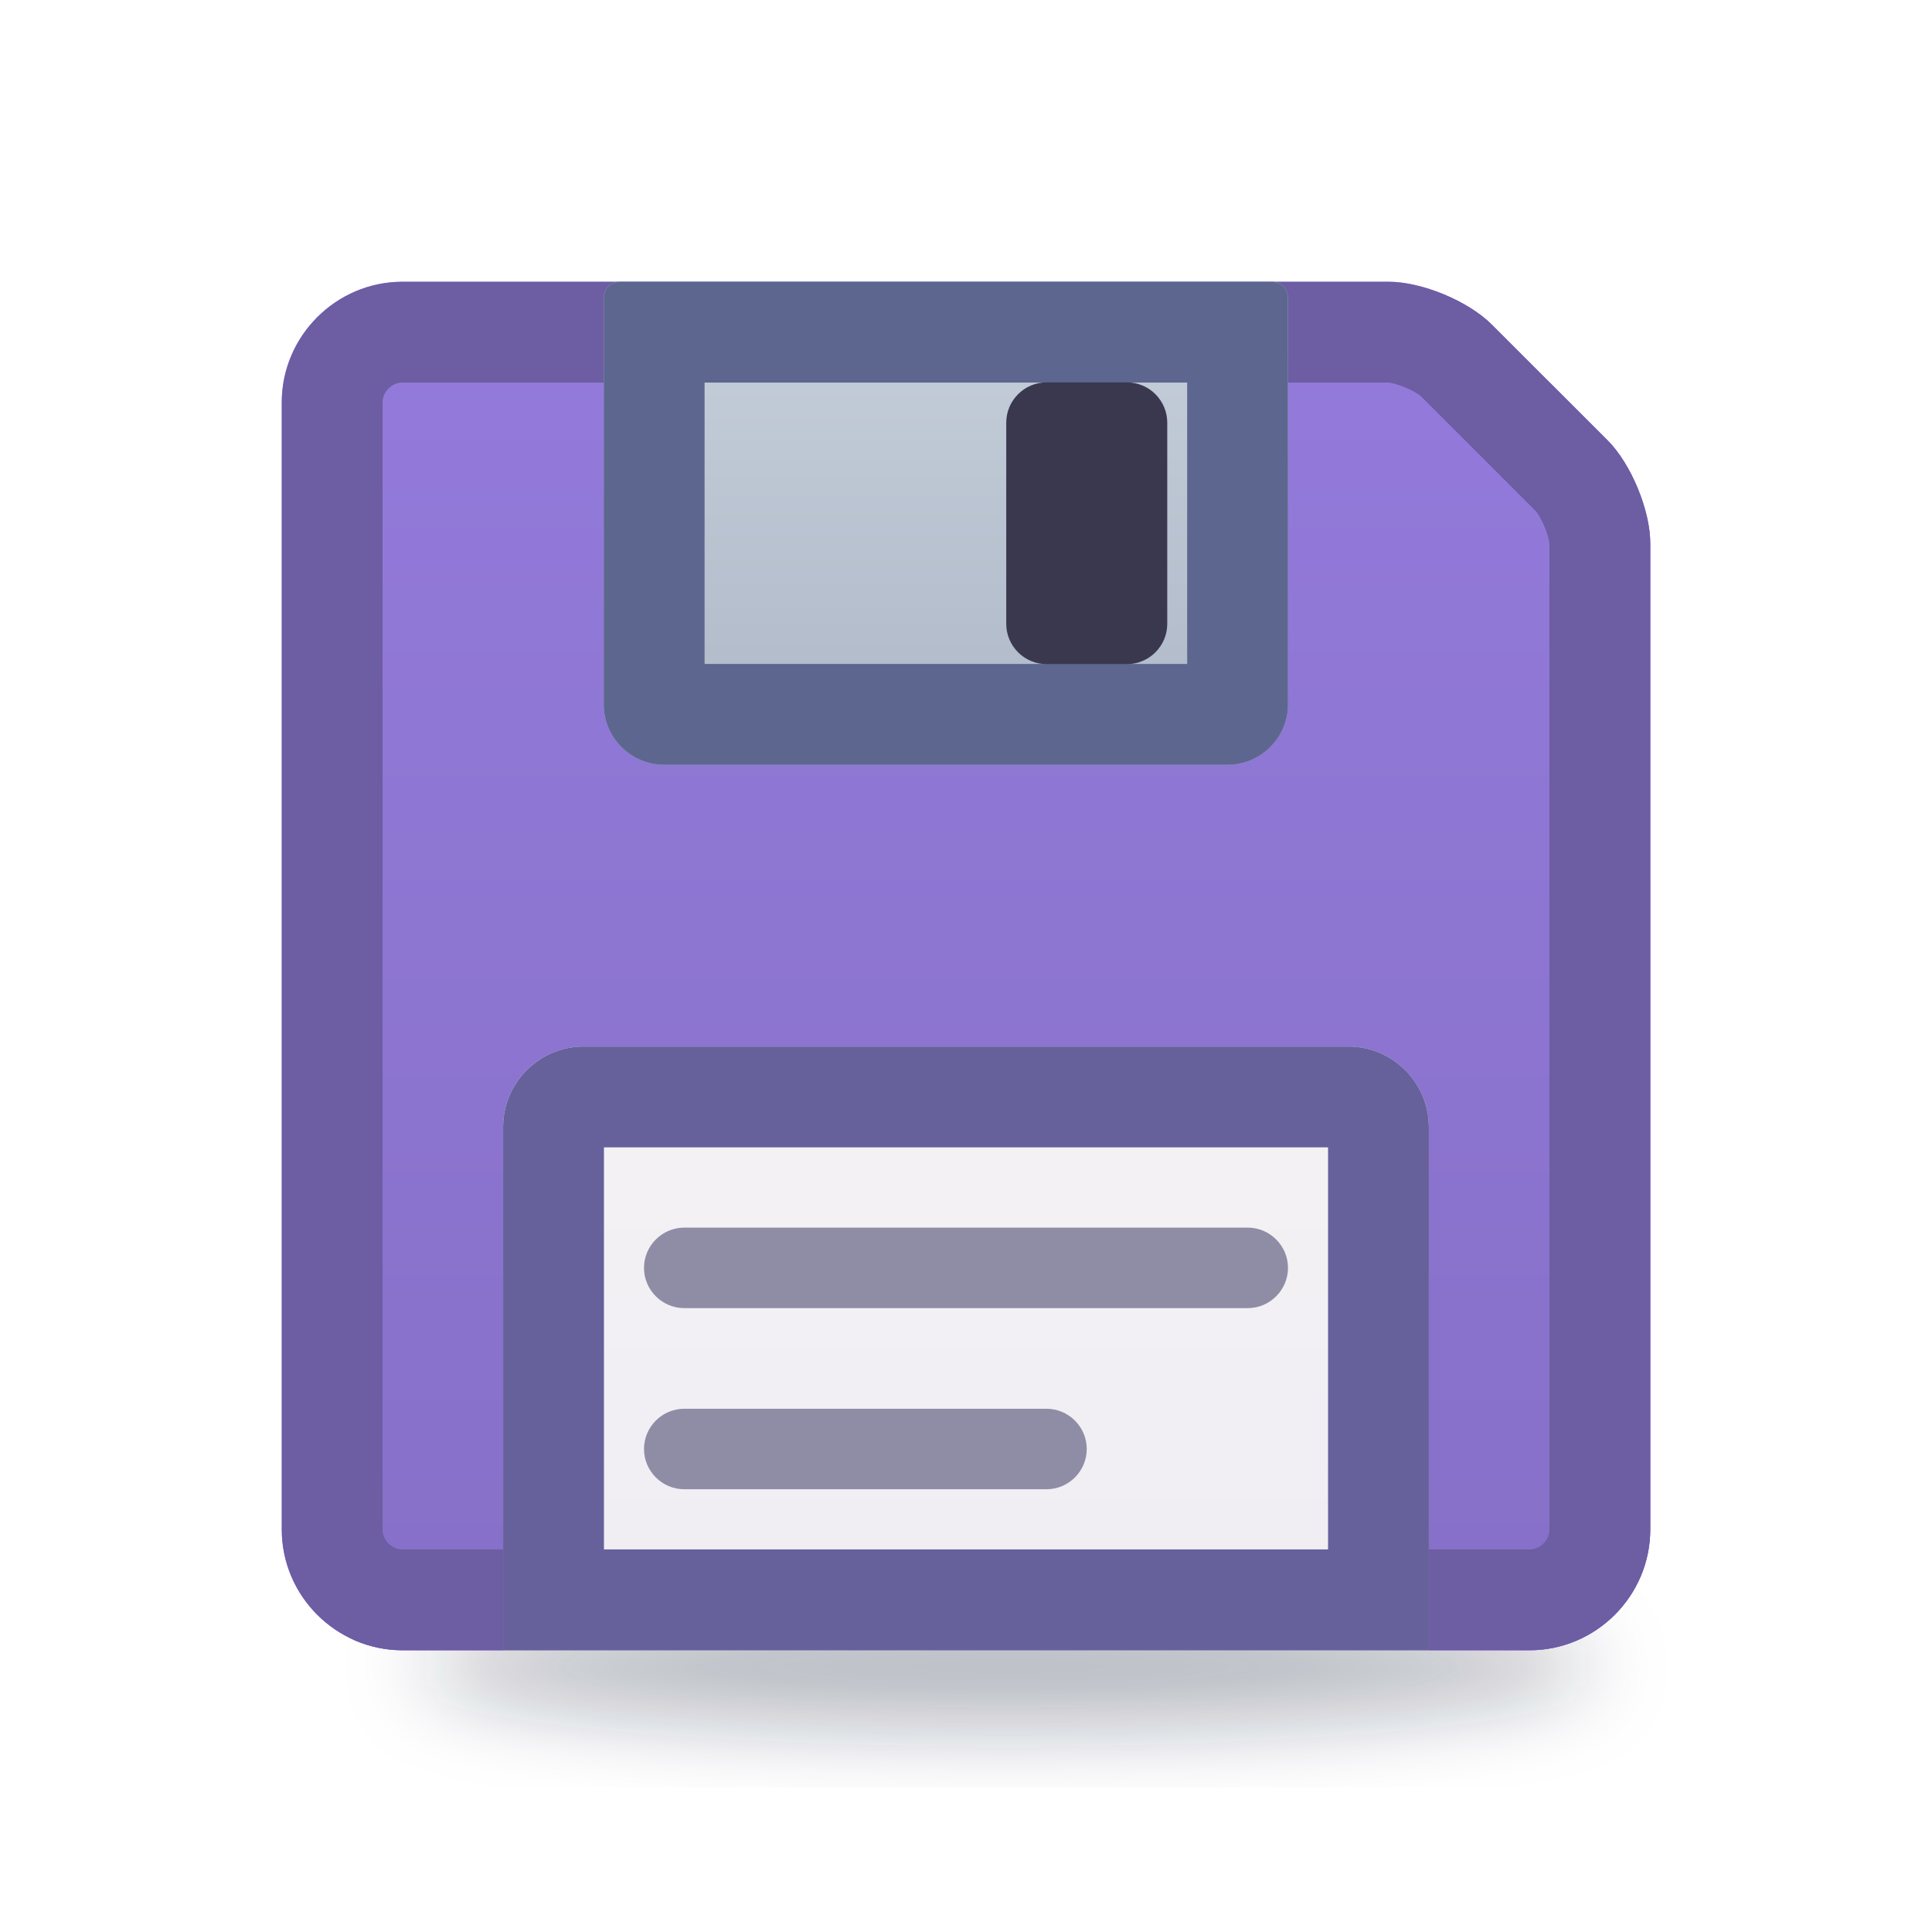
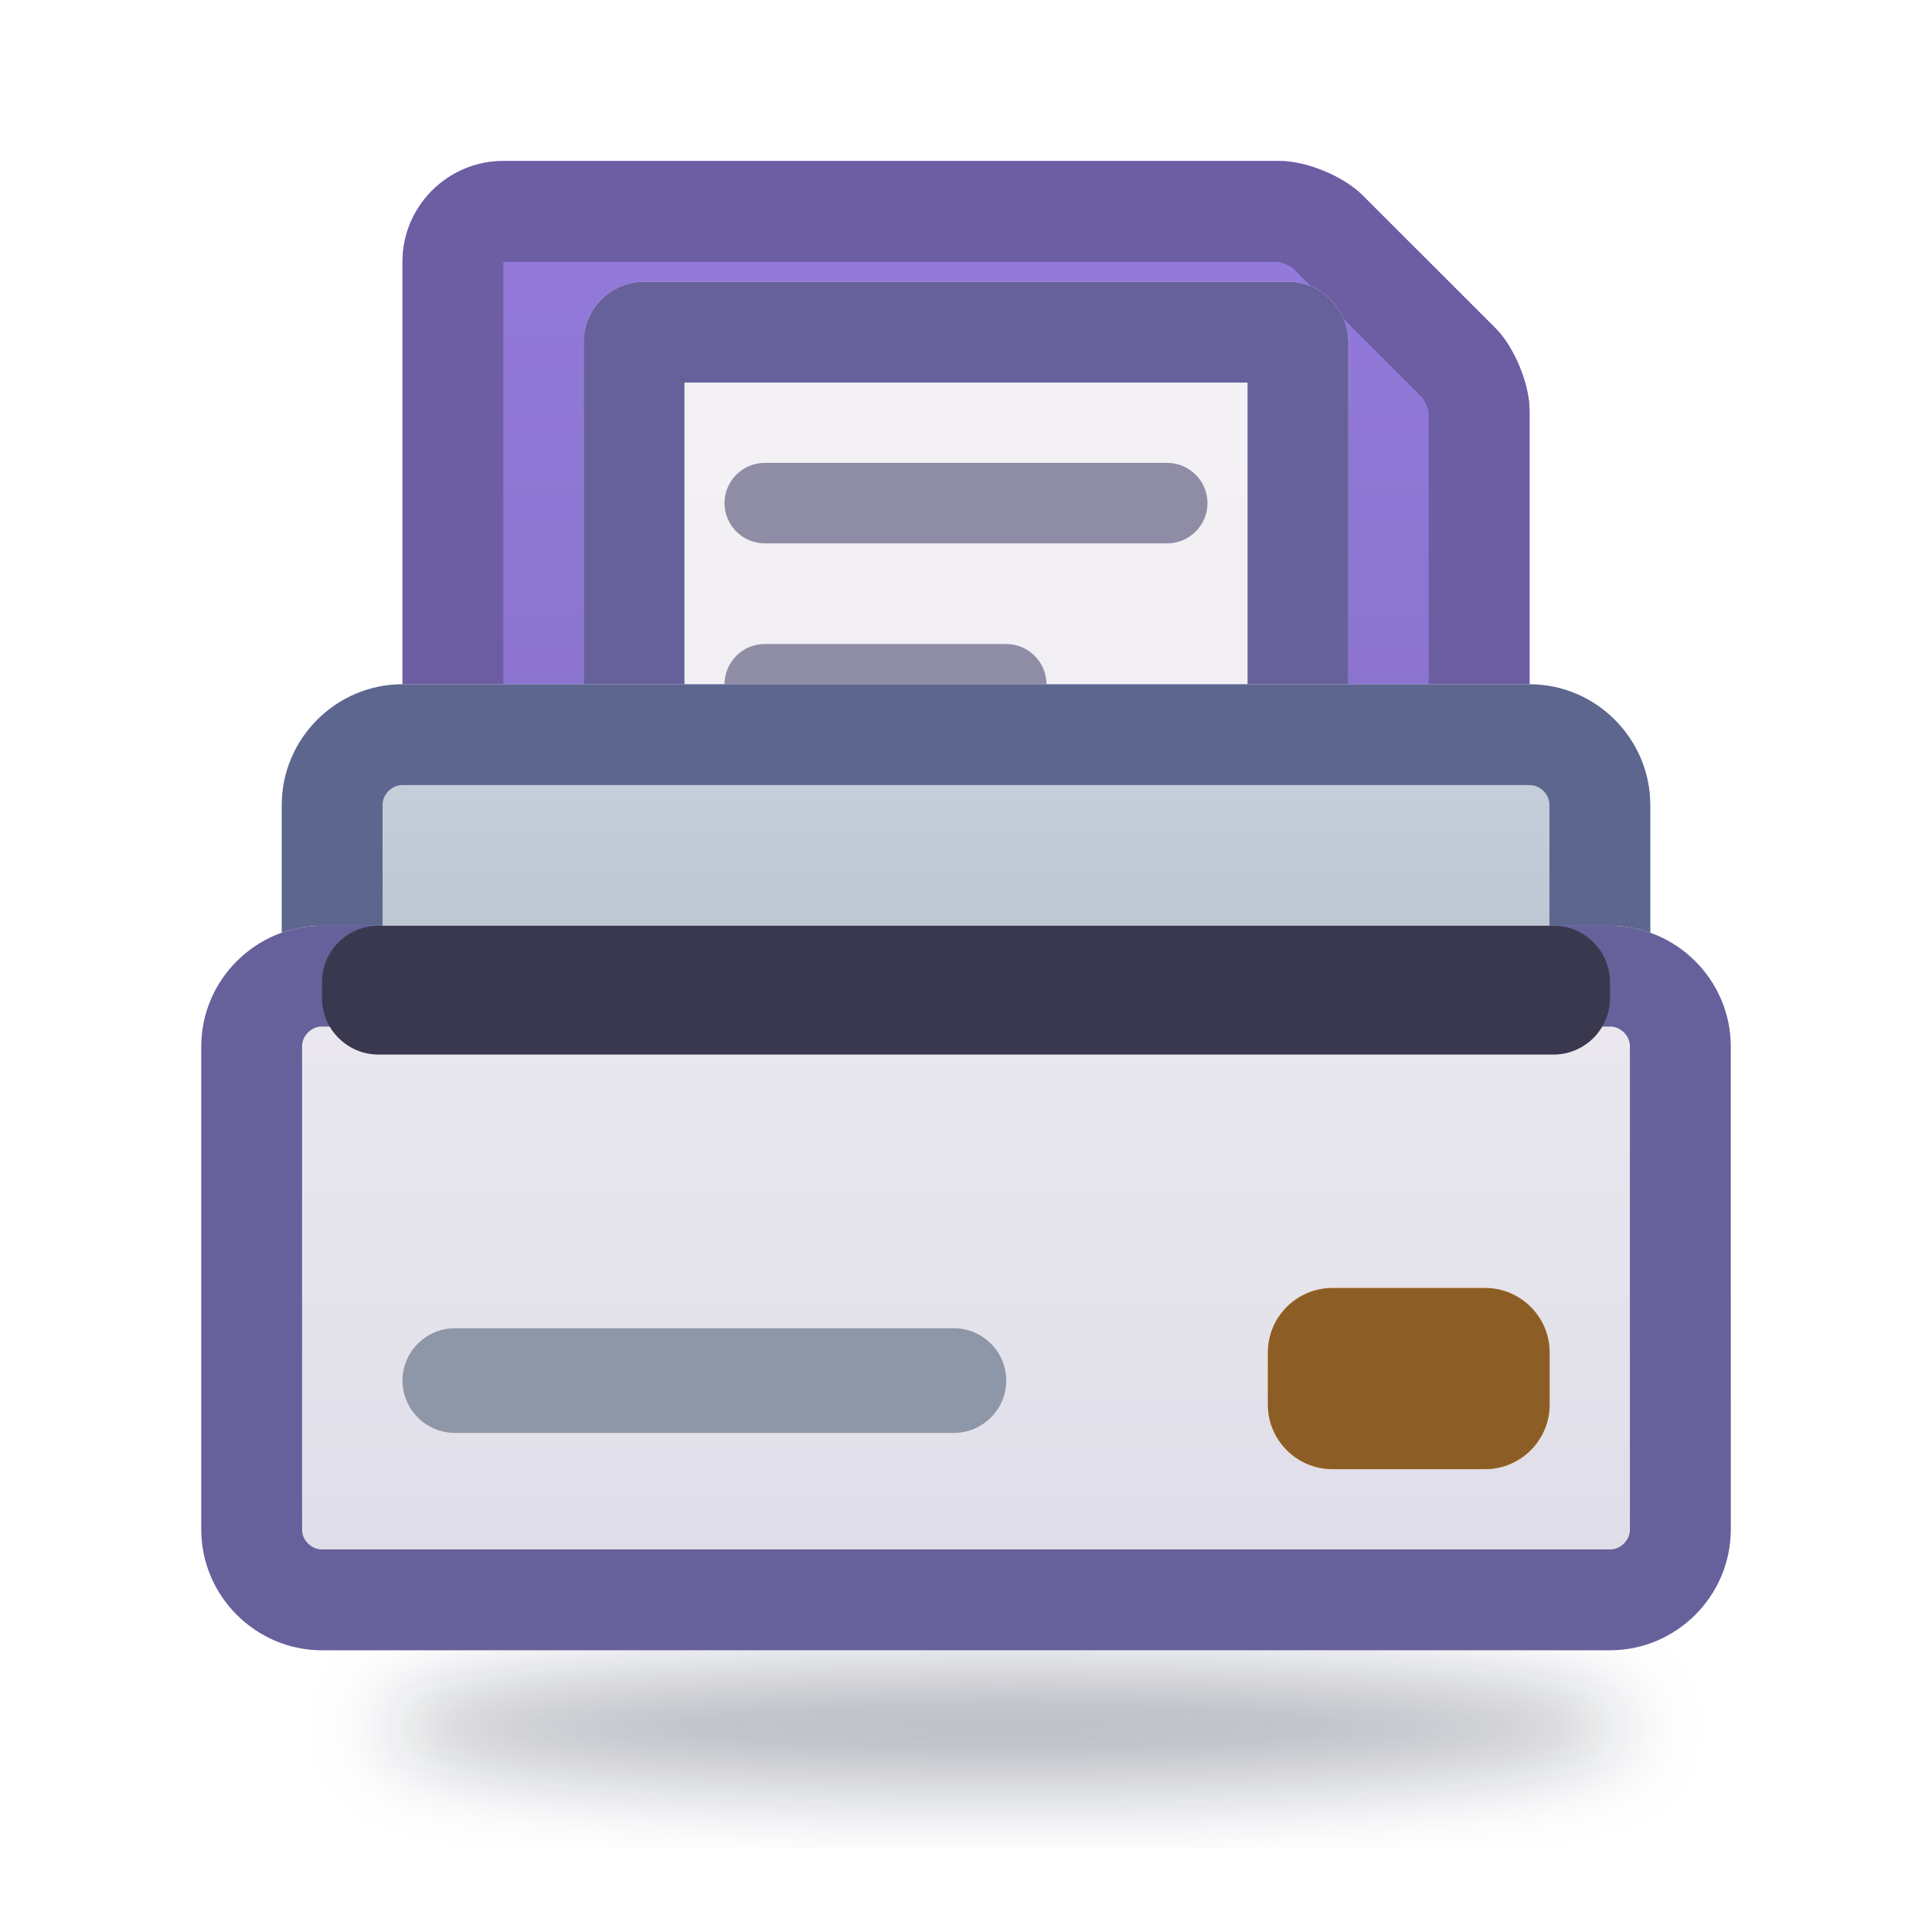
<svg xmlns="http://www.w3.org/2000/svg" viewBox="0 0 48 48" width="48" height="48">
  <defs>
    <filter id="al-floppy-32-b1" x="-50%" y="-50%" width="200%" height="200%">
      <feGaussianBlur stdDeviation="1" />
    </filter>
    <linearGradient id="al-floppy-32-g937adb856fc6" x1="0" y1="0" x2="0" y2="1">
      <stop offset="0" stop-color="#937adb" />
      <stop offset="1" stop-color="#856fc6" />
    </linearGradient>
    <clipPath id="al-floppy-32-c1">
-       <path d="M7 10 C7 8.35 8.35 7 10 7 L34.5 7 C35.325 7 36.477 7.477 37.061 8.061 L39.939 10.939 C40.523 11.523 41 12.675 41 13.5 L41 38 C41 39.65 39.65 41 38 41 L10 41 C8.35 41 7 39.65 7 38 Z" clip-rule="evenodd" />
+       <path d="M10 6.5 C10 5.125 11.125 4 12.5 4 L31.8 4 C32.46 4 33.382 4.382 33.849 4.849 L37.151 8.151 C37.618 8.618 38 9.54 38 10.2 L38 24.99 C38 24.995 37.995 25 37.99 25 L10.01 25 C10.005 25 10 24.995 10 24.99 Z" clip-rule="evenodd" />
+     </clipPath>
+     <linearGradient id="al-floppy-32-gf5f2f5efedf3" x1="0" y1="0" x2="0" y2="1">
+       <stop offset="0" stop-color="#f5f2f5" />
+       <stop offset="1" stop-color="#efedf3" />
+     </linearGradient>
+     <clipPath id="al-floppy-32-c2">
+       <path d="M14.5 8.5 C14.5 7.675 15.175 7 16 7 L32 7 C32.825 7 33.5 7.675 33.5 8.5 L33.5 24.99 C33.5 24.995 33.495 25 33.49 25 L14.51 25 C14.505 25 14.5 24.995 14.5 24.99 Z" clip-rule="evenodd" />
    </clipPath>
    <linearGradient id="al-floppy-32-gc7cfdbadb8c7" x1="0" y1="0" x2="0" y2="1">
      <stop offset="0" stop-color="#c7cfdb" />
      <stop offset="1" stop-color="#adb8c7" />
    </linearGradient>
-     <clipPath id="al-floppy-32-c2">
-       <path d="M15 7.4 C15 7.18 15.18 7 15.4 7 L31.6 7 C31.82 7 32 7.18 32 7.4 L32 17.5 C32 18.325 31.325 19 30.5 19 L16.5 19 C15.675 19 15 18.325 15 17.5 Z" clip-rule="evenodd" />
+     <clipPath id="al-floppy-32-c3">
+       <path d="M7 20 C7 18.35 8.35 17 10 17 L38 17 C39.65 17 41 18.35 41 20 L41 27 C41 28.65 39.65 30 38 30 L10 30 C8.35 30 7 28.65 7 27 Z" clip-rule="evenodd" />
    </clipPath>
-     <linearGradient id="al-floppy-32-gf5f2f5efedf3" x1="0" y1="0" x2="0" y2="1">
-       <stop offset="0" stop-color="#f5f2f5" />
-       <stop offset="1" stop-color="#efedf3" />
+     <linearGradient id="al-floppy-32-gebe9efdcdae6" x1="0" y1="0" x2="0" y2="1">
+       <stop offset="0" stop-color="#ebe9ef" />
+       <stop offset="1" stop-color="#dcdae6" />
    </linearGradient>
-     <clipPath id="al-floppy-32-c3">
-       <path d="M12.51 41 C12.505 41 12.5 40.995 12.5 40.99 L12.5 28 C12.5 26.9 13.4 26 14.5 26 L33.5 26 C34.6 26 35.5 26.9 35.5 28 L35.5 40.99 C35.5 40.995 35.495 41 35.49 41 Z" clip-rule="evenodd" />
+     <clipPath id="al-floppy-32-c4">
+       <path d="M5 26 C5 24.35 6.35 23 8 23 L40 23 C41.65 23 43 24.35 43 26 L43 38 C43 39.65 41.65 41 40 41 L8 41 C6.35 41 5 39.65 5 38 Z" clip-rule="evenodd" />
+     </clipPath>
+     <linearGradient id="al-floppy-32-gffb55af7a53e" x1="0" y1="0" x2="0" y2="1">
+       <stop offset="0" stop-color="#ffb55a" />
+       <stop offset="1" stop-color="#f7a53e" />
+     </linearGradient>
+     <clipPath id="al-floppy-32-c5">
+       <path d="M31.5 33.6 C31.5 32.72 32.22 32 33.1 32 L36.9 32 C37.78 32 38.5 32.72 38.5 33.6 L38.5 34.9 C38.5 35.78 37.78 36.5 36.9 36.5 L33.1 36.5 C32.22 36.5 31.5 35.78 31.5 34.9 Z" clip-rule="evenodd" />
    </clipPath>
  </defs>
-   <ellipse cx="25" cy="41.4" rx="14.62" ry="1.5" fill="#0a1230" opacity="0.3" filter="url(#al-floppy-32-b1)" />
-   <path d="M7 10 C7 8.35 8.35 7 10 7 L34.5 7 C35.325 7 36.477 7.477 37.061 8.061 L39.939 10.939 C40.523 11.523 41 12.675 41 13.5 L41 38 C41 39.65 39.65 41 38 41 L10 41 C8.35 41 7 39.65 7 38 Z" fill="#a78bfa" fill-rule="evenodd" />
+   <ellipse cx="25" cy="42.9" rx="15.48" ry="1.5" fill="#0a1230" opacity="0.3" filter="url(#al-floppy-32-b1)" />
+   <path d="M10 6.5 C10 5.125 11.125 4 12.5 4 L31.8 4 C32.46 4 33.382 4.382 33.849 4.849 L37.151 8.151 C37.618 8.618 38 9.54 38 10.2 L38 24.99 C38 24.995 37.995 25 37.99 25 L10.01 25 C10.005 25 10 24.995 10 24.99 Z" fill="#a78bfa" fill-rule="evenodd" />
  <g clip-path="url(#al-floppy-32-c1)">
-     <path d="M7 10 C7 8.35 8.35 7 10 7 L34.5 7 C35.325 7 36.477 7.477 37.061 8.061 L39.939 10.939 C40.523 11.523 41 12.675 41 13.5 L41 38 C41 39.65 39.65 41 38 41 L10 41 C8.35 41 7 39.65 7 38 Z" fill="url(#al-floppy-32-g937adb856fc6)" fill-rule="evenodd" transform="translate(1.5 1.5)" />
+     <path d="M10 6.5 C10 5.125 11.125 4 12.5 4 L31.8 4 C32.46 4 33.382 4.382 33.849 4.849 L37.151 8.151 C37.618 8.618 38 9.54 38 10.2 L38 24.99 C38 24.995 37.995 25 37.99 25 L10.01 25 C10.005 25 10 24.995 10 24.99 Z" fill="url(#al-floppy-32-g937adb856fc6)" fill-rule="evenodd" transform="translate(1.5 1.5)" />
  </g>
  <g clip-path="url(#al-floppy-32-c1)">
-     <path d="M7 10 C7 8.35 8.35 7 10 7 L34.5 7 C35.325 7 36.477 7.477 37.061 8.061 L39.939 10.939 C40.523 11.523 41 12.675 41 13.5 L41 38 C41 39.65 39.65 41 38 41 L10 41 C8.35 41 7 39.65 7 38 Z" fill="none" stroke="#6d5da3" stroke-width="5.01" stroke-opacity="1" />
+     <path d="M10 6.5 C10 5.125 11.125 4 12.5 4 L31.8 4 C32.46 4 33.382 4.382 33.849 4.849 L37.151 8.151 C37.618 8.618 38 9.54 38 10.2 L38 24.99 C38 24.995 37.995 25 37.99 25 L10.01 25 C10.005 25 10 24.995 10 24.99 Z" fill="none" stroke="#6d5da3" stroke-width="5.01" stroke-opacity="1" />
  </g>
-   <path d="M15 7.4 C15 7.18 15.18 7 15.4 7 L31.6 7 C31.82 7 32 7.18 32 7.4 L32 17.5 C32 18.325 31.325 19 30.5 19 L16.5 19 C15.675 19 15 18.325 15 17.5 Z" fill="url(#al-floppy-32-gc7cfdbadb8c7)" fill-rule="evenodd" />
+   <path d="M14.5 8.5 C14.5 7.675 15.175 7 16 7 L32 7 C32.825 7 33.5 7.675 33.5 8.5 L33.5 24.99 C33.5 24.995 33.495 25 33.49 25 L14.51 25 C14.505 25 14.5 24.995 14.5 24.99 Z" fill="url(#al-floppy-32-gf5f2f5efedf3)" fill-rule="evenodd" />
  <g clip-path="url(#al-floppy-32-c2)">
-     <path d="M15 7.4 C15 7.18 15.18 7 15.4 7 L31.6 7 C31.82 7 32 7.18 32 7.4 L32 17.5 C32 18.325 31.325 19 30.5 19 L16.5 19 C15.675 19 15 18.325 15 17.5 Z" fill="none" stroke="#5d668f" stroke-width="5.01" stroke-opacity="1" />
+     <path d="M14.5 8.5 C14.5 7.675 15.175 7 16 7 L32 7 C32.825 7 33.5 7.675 33.5 8.5 L33.5 24.99 C33.5 24.995 33.495 25 33.49 25 L14.51 25 C14.505 25 14.5 24.995 14.5 24.99 Z" fill="none" stroke="#66619b" stroke-width="5.01" stroke-opacity="1" />
  </g>
-   <path d="M25 10.5 C25 9.95 25.45 9.5 26 9.5 L28 9.5 C28.55 9.5 29 9.95 29 10.5 L29 15.5 C29 16.05 28.55 16.5 28 16.5 L26 16.5 C25.45 16.5 25 16.05 25 15.5 Z" fill="#3a384f" fill-rule="evenodd" />
-   <path d="M12.51 41 C12.505 41 12.5 40.995 12.5 40.99 L12.5 28 C12.5 26.9 13.4 26 14.5 26 L33.5 26 C34.6 26 35.5 26.9 35.5 28 L35.5 40.99 C35.5 40.995 35.495 41 35.49 41 Z" fill="url(#al-floppy-32-gf5f2f5efedf3)" fill-rule="evenodd" />
+   <path d="M18 12.5 C18 11.95 18.45 11.5 19 11.5 L29 11.5 C29.55 11.5 30 11.95 30 12.5 L30 12.5 C30 13.05 29.55 13.5 29 13.5 L19 13.5 C18.45 13.5 18 13.05 18 12.5 Z" fill="#8f8da6" fill-rule="evenodd" />
+   <path d="M18 17 C18 16.45 18.45 16 19 16 L25 16 C25.55 16 26 16.45 26 17 L26 17 C26 17.55 25.55 18 25 18 L19 18 C18.45 18 18 17.55 18 17 Z" fill="#8f8da6" fill-rule="evenodd" />
+   <path d="M7 20 C7 18.35 8.35 17 10 17 L38 17 C39.65 17 41 18.35 41 20 L41 27 C41 28.65 39.65 30 38 30 L10 30 C8.35 30 7 28.65 7 27 Z" fill="#f4f4f8" fill-rule="evenodd" />
  <g clip-path="url(#al-floppy-32-c3)">
-     <path d="M12.51 41 C12.505 41 12.5 40.995 12.5 40.99 L12.5 28 C12.5 26.9 13.4 26 14.5 26 L33.5 26 C34.6 26 35.5 26.9 35.5 28 L35.5 40.99 C35.5 40.995 35.495 41 35.49 41 Z" fill="none" stroke="#66619b" stroke-width="5.01" stroke-opacity="1" />
+     <path d="M7 20 C7 18.35 8.35 17 10 17 L38 17 C39.65 17 41 18.35 41 20 L41 27 C41 28.65 39.65 30 38 30 L10 30 C8.35 30 7 28.65 7 27 Z" fill="url(#al-floppy-32-gc7cfdbadb8c7)" fill-rule="evenodd" transform="translate(1.5 1.5)" />
  </g>
-   <path d="M16 31.5 C16 30.95 16.45 30.5 17 30.5 L31 30.5 C31.55 30.5 32 30.95 32 31.5 L32 31.5 C32 32.05 31.55 32.5 31 32.5 L17 32.5 C16.45 32.5 16 32.05 16 31.5 Z" fill="#8f8da6" fill-rule="evenodd" />
-   <path d="M16 36 C16 35.45 16.45 35 17 35 L26 35 C26.55 35 27 35.45 27 36 L27 36 C27 36.55 26.55 37 26 37 L17 37 C16.45 37 16 36.55 16 36 Z" fill="#8f8da6" fill-rule="evenodd" />
+   <g clip-path="url(#al-floppy-32-c3)">
+     <path d="M7 20 C7 18.35 8.35 17 10 17 L38 17 C39.65 17 41 18.35 41 20 L41 27 C41 28.65 39.65 30 38 30 L10 30 C8.35 30 7 28.65 7 27 Z" fill="none" stroke="#5d668f" stroke-width="5.01" stroke-opacity="1" />
+   </g>
+   <path d="M5 26 C5 24.35 6.35 23 8 23 L40 23 C41.65 23 43 24.35 43 26 L43 38 C43 39.65 41.65 41 40 41 L8 41 C6.35 41 5 39.65 5 38 Z" fill="#fbfaf6" fill-rule="evenodd" />
+   <g clip-path="url(#al-floppy-32-c4)">
+     <path d="M5 26 C5 24.35 6.35 23 8 23 L40 23 C41.65 23 43 24.35 43 26 L43 38 C43 39.65 41.65 41 40 41 L8 41 C6.35 41 5 39.65 5 38 Z" fill="url(#al-floppy-32-gebe9efdcdae6)" fill-rule="evenodd" transform="translate(1.5 1.5)" />
+   </g>
+   <g clip-path="url(#al-floppy-32-c4)">
+     <path d="M5 26 C5 24.35 6.35 23 8 23 L40 23 C41.65 23 43 24.35 43 26 L43 38 C43 39.65 41.65 41 40 41 L8 41 C6.35 41 5 39.65 5 38 Z" fill="none" stroke="#66619b" stroke-width="5.01" stroke-opacity="1" />
+   </g>
+   <path d="M8 24.4 C8 23.63 8.63 23 9.4 23 L38.6 23 C39.37 23 40 23.63 40 24.4 L40 24.8 C40 25.57 39.37 26.2 38.6 26.2 L9.4 26.2 C8.63 26.2 8 25.57 8 24.8 Z" fill="#3a384f" fill-rule="evenodd" />
+   <path d="M10 34.3 C10 33.585 10.585 33 11.3 33 L23.7 33 C24.415 33 25 33.585 25 34.3 L25 34.3 C25 35.015 24.415 35.6 23.7 35.6 L11.3 35.6 C10.585 35.6 10 35.015 10 34.3 Z" fill="#8d97a8" fill-rule="evenodd" />
+   <path d="M31.5 33.6 C31.5 32.72 32.22 32 33.1 32 L36.9 32 C37.78 32 38.5 32.72 38.5 33.6 L38.5 34.9 C38.5 35.78 37.78 36.5 36.9 36.5 L33.1 36.5 C32.22 36.5 31.5 35.78 31.5 34.9 Z" fill="url(#al-floppy-32-gffb55af7a53e)" fill-rule="evenodd" />
+   <g clip-path="url(#al-floppy-32-c5)">
+     <path d="M31.5 33.6 C31.5 32.72 32.22 32 33.1 32 L36.9 32 C37.78 32 38.5 32.72 38.5 33.6 L38.5 34.9 C38.5 35.78 37.78 36.5 36.9 36.5 L33.1 36.5 C32.22 36.5 31.5 35.78 31.5 34.9 Z" fill="none" stroke="#8c5e26" stroke-width="5.01" stroke-opacity="1" />
+   </g>
</svg>
